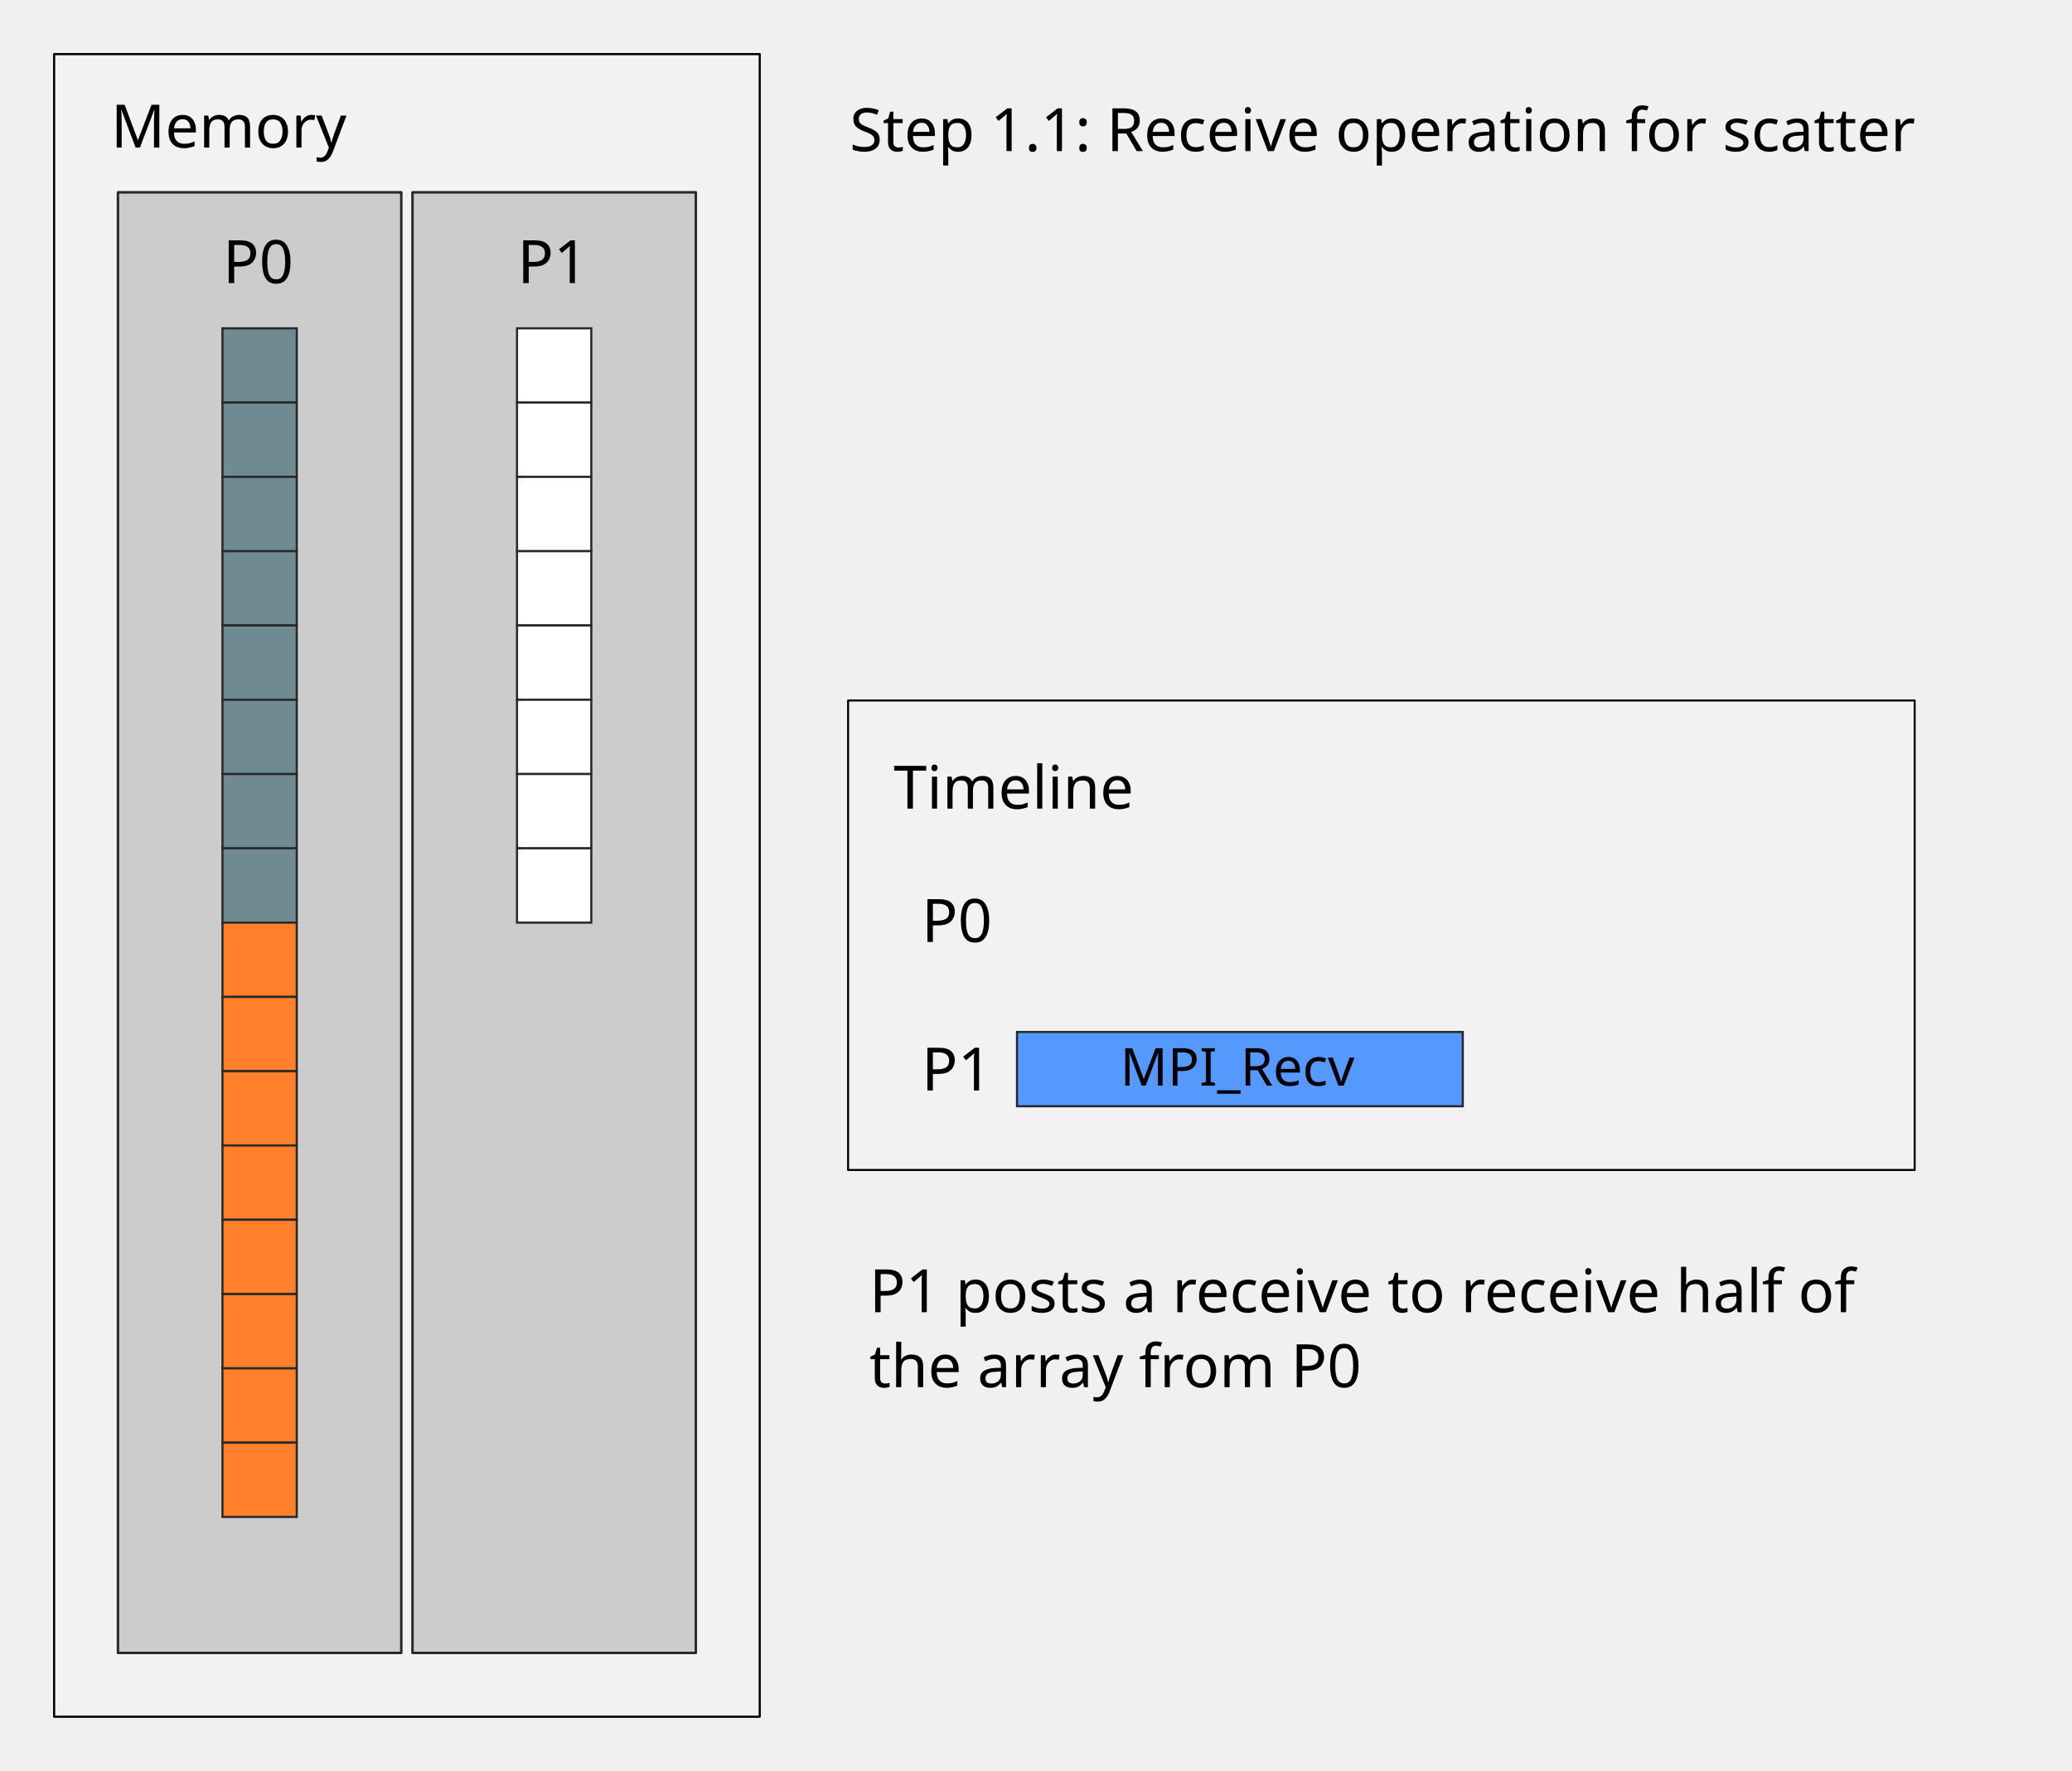
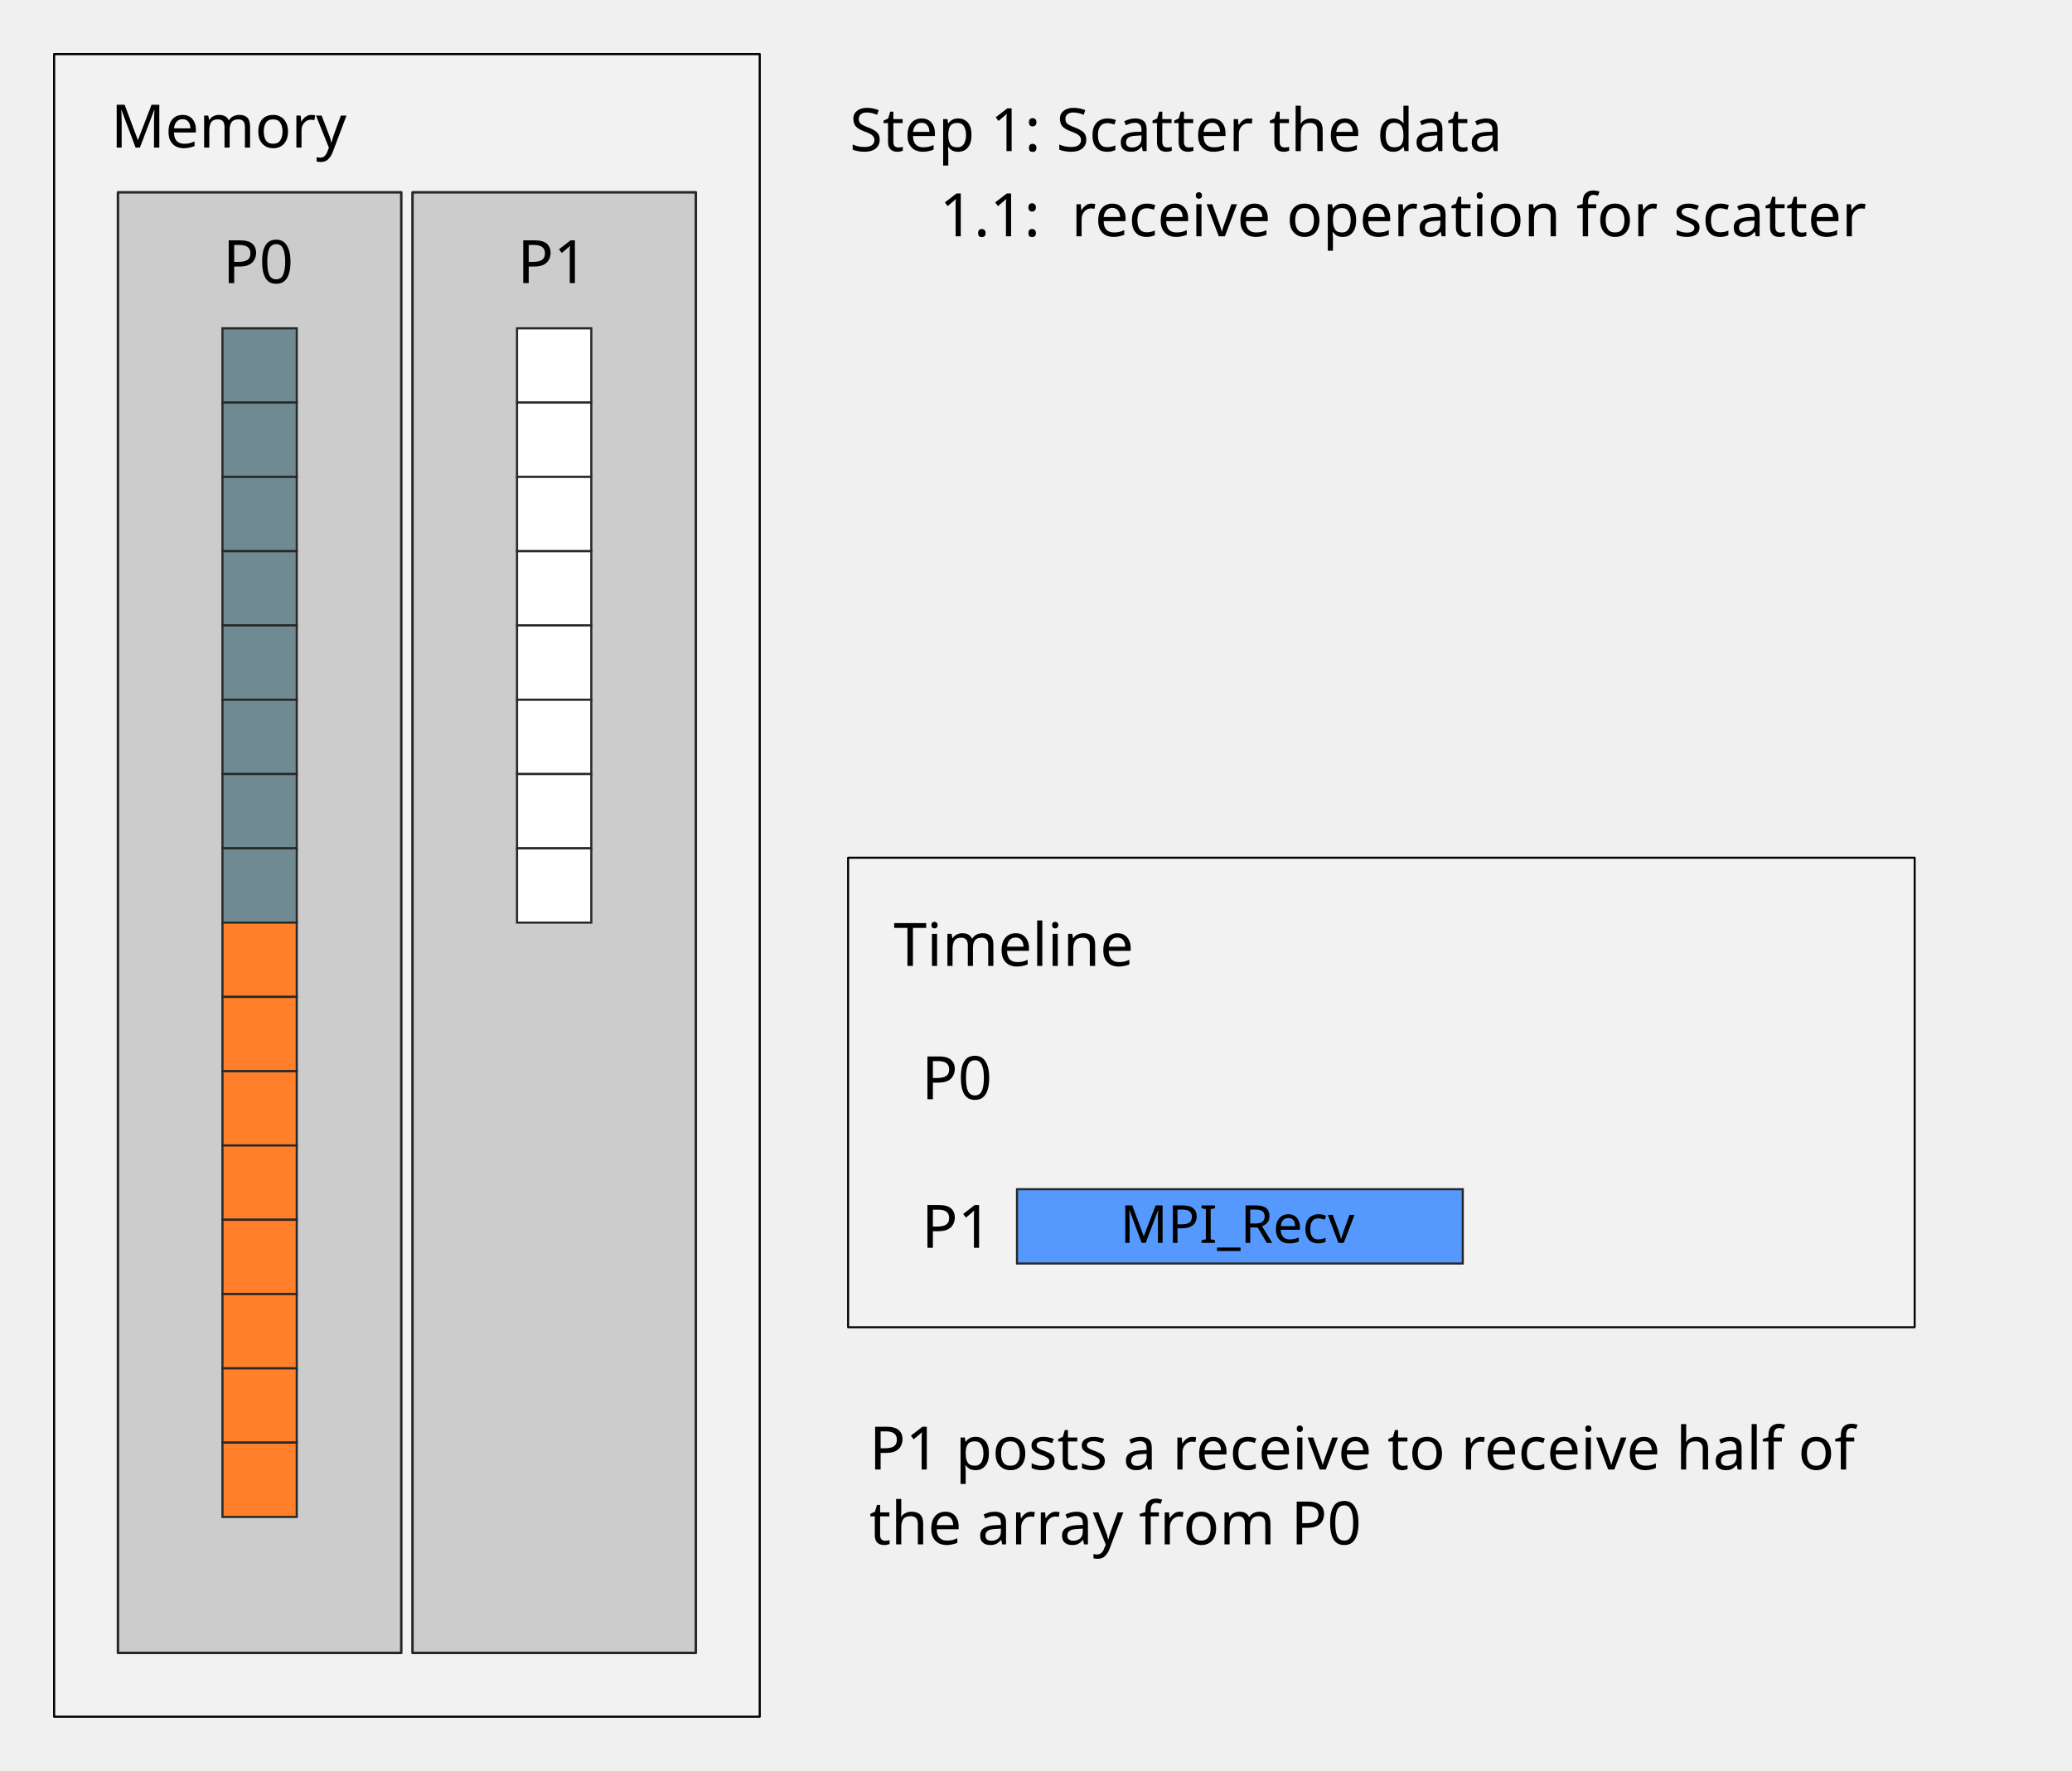
<svg xmlns="http://www.w3.org/2000/svg" width="195.221mm" height="166.861mm" viewBox="0 0 195.221 166.861" version="1.1" id="svg8">
  <defs id="defs2">
    <marker orient="auto" refY="0" refX="0" id="Arrow1Mend" style="overflow:visible">
      <path id="path899" d="M 0,0 5,-5 -12.5,0 5,5 Z" style="fill:#3f4db6;fill-opacity:1;fill-rule:evenodd;stroke:#3f4db6;stroke-width:1pt;stroke-opacity:1" transform="matrix(-0.4,0,0,-0.4,-4,0)" />
    </marker>
    <marker style="overflow:visible" id="marker4924" refX="0" refY="0" orient="auto">
      <path transform="scale(-0.6)" d="M 8.719,4.034 -2.207,0.016 8.719,-4.002 c -1.745,2.372 -1.735,5.617 -6e-7,8.035 z" style="fill:#3f4db6;fill-opacity:1;fill-rule:evenodd;stroke:#3f4db6;stroke-width:0.625;stroke-linejoin:round;stroke-opacity:1" id="path4922" />
    </marker>
    <marker style="overflow:visible" id="marker4872" refX="0" refY="0" orient="auto">
      <path transform="scale(-0.6)" d="M 8.719,4.034 -2.207,0.016 8.719,-4.002 c -1.745,2.372 -1.735,5.617 -6e-7,8.035 z" style="fill:#3f4db6;fill-opacity:1;fill-rule:evenodd;stroke:#3f4db6;stroke-width:0.625;stroke-linejoin:round;stroke-opacity:1" id="path4870" />
    </marker>
    <marker style="overflow:visible" id="marker4766" refX="0" refY="0" orient="auto">
      <path transform="scale(-0.6)" d="M 8.719,4.034 -2.207,0.016 8.719,-4.002 c -1.745,2.372 -1.735,5.617 -6e-7,8.035 z" style="fill:#3f4db6;fill-opacity:1;fill-rule:evenodd;stroke:#3f4db6;stroke-width:0.625;stroke-linejoin:round;stroke-opacity:1" id="path4764" />
    </marker>
    <marker orient="auto" refY="0" refX="0" id="Arrow2Mend-2" style="overflow:visible">
      <path id="path917-0" style="fill:#ffd42a;fill-opacity:1;fill-rule:evenodd;stroke:#000000;stroke-width:0.625;stroke-linejoin:round;stroke-opacity:1" d="M 8.719,4.034 -2.207,0.016 8.719,-4.002 c -1.745,2.372 -1.735,5.617 -6e-7,8.035 z" transform="scale(-0.6)" />
    </marker>
    <marker orient="auto" refY="0" refX="0" id="Arrow2Mend-9" style="overflow:visible">
      <path id="path917-7" style="fill:#ffd42a;fill-opacity:1;fill-rule:evenodd;stroke:#000000;stroke-width:0.625;stroke-linejoin:round;stroke-opacity:1" d="M 8.719,4.034 -2.207,0.016 8.719,-4.002 c -1.745,2.372 -1.735,5.617 -6e-7,8.035 z" transform="scale(-0.6)" />
    </marker>
    <marker orient="auto" refY="0" refX="0" id="Arrow2Mend-9-1" style="overflow:visible">
      <path id="path917-7-6" style="fill:#ff7f2a;fill-opacity:1;fill-rule:evenodd;stroke:#000000;stroke-width:0.625;stroke-linejoin:round;stroke-opacity:1" d="M 8.719,4.034 -2.207,0.016 8.719,-4.002 c -1.745,2.372 -1.735,5.617 -6e-7,8.035 z" transform="scale(-0.6)" />
    </marker>
  </defs>
  <g id="layer1" transform="translate(9.174208,-176.1741)">
-     <rect style="fill:#f2f2f2;fill-opacity:1;stroke:#000000;stroke-width:0.19;stroke-linejoin:round;stroke-miterlimit:4;stroke-dasharray:none;stroke-dashoffset:0;stroke-opacity:1" id="rect304-7" width="100.49" height="44.241" x="70.733" y="242.176" />
-     <text xml:space="preserve" style="font-style:normal;font-variant:normal;font-weight:normal;font-stretch:normal;font-size:5.644px;line-height:1.25;font-family:'Noto Sans';-inkscape-font-specification:'Noto Sans, Normal';font-variant-ligatures:normal;font-variant-caps:normal;font-variant-numeric:normal;text-align:start;letter-spacing:0px;word-spacing:0px;writing-mode:lr-tb;text-anchor:start;fill:#000000;fill-opacity:1;stroke:none;stroke-width:0.265" x="75.011" y="252.37" id="text1400">
-       <tspan id="tspan1398" x="75.011" y="252.37" style="stroke-width:0.265">Timeline</tspan>
-     </text>
-     <text xml:space="preserve" style="font-style:normal;font-variant:normal;font-weight:normal;font-stretch:normal;font-size:5.644px;line-height:1.25;font-family:'Noto Sans';-inkscape-font-specification:'Noto Sans, Normal';font-variant-ligatures:normal;font-variant-caps:normal;font-variant-numeric:normal;text-align:start;letter-spacing:0px;word-spacing:0px;writing-mode:lr-tb;text-anchor:start;fill:#000000;fill-opacity:1;stroke:none;stroke-width:0.265" x="77.661" y="264.931" id="text1143-2">
-       <tspan id="tspan1141-0" x="77.661" y="264.931" style="stroke-width:0.265">P0</tspan>
-     </text>
-     <text xml:space="preserve" style="font-style:normal;font-variant:normal;font-weight:normal;font-stretch:normal;font-size:5.644px;line-height:1.25;font-family:'Noto Sans';-inkscape-font-specification:'Noto Sans, Normal';font-variant-ligatures:normal;font-variant-caps:normal;font-variant-numeric:normal;text-align:start;letter-spacing:0px;word-spacing:0px;writing-mode:lr-tb;text-anchor:start;fill:#000000;fill-opacity:1;stroke:none;stroke-width:0.265" x="77.661" y="278.931" id="text1143-2-1">
-       <tspan id="tspan1141-0-1" x="77.661" y="278.931" style="stroke-width:0.265">P1</tspan>
-     </text>
-     <g id="g1859" transform="translate(0,1.5875)">
-       <rect y="271.825" x="86.647" height="7" width="42" id="rect10-1-6" style="fill:#5599ff;fill-opacity:1;stroke:#282828;stroke-width:0.2;stroke-miterlimit:4;stroke-dasharray:none;stroke-dashoffset:0;stroke-opacity:1" />
-       <text id="text1342-2" y="276.883" x="96.362" style="font-style:normal;font-variant:normal;font-weight:normal;font-stretch:normal;font-size:5.644px;line-height:1.25;font-family:'Noto Sans';-inkscape-font-specification:'Noto Sans, Normal';font-variant-ligatures:normal;font-variant-caps:normal;font-variant-numeric:normal;text-align:start;letter-spacing:0px;word-spacing:0px;writing-mode:lr-tb;text-anchor:start;fill:#000000;fill-opacity:1;stroke:none;stroke-width:0.265" xml:space="preserve">
-         <tspan style="font-size:4.939px;stroke-width:0.265" y="276.883" x="96.362" id="tspan1340-4">MPI_Recv</tspan>
+     <g id="g2741">
+       <rect y="256.993" x="70.733" height="44.241" width="100.49" id="rect304-7" style="fill:#f2f2f2;fill-opacity:1;stroke:#000000;stroke-width:0.19;stroke-linejoin:round;stroke-miterlimit:4;stroke-dasharray:none;stroke-dashoffset:0;stroke-opacity:1" />
+       <text id="text1400" y="267.186" x="75.011" style="font-style:normal;font-variant:normal;font-weight:normal;font-stretch:normal;font-size:5.644px;line-height:1.25;font-family:'Noto Sans';-inkscape-font-specification:'Noto Sans, Normal';font-variant-ligatures:normal;font-variant-caps:normal;font-variant-numeric:normal;text-align:start;letter-spacing:0px;word-spacing:0px;writing-mode:lr-tb;text-anchor:start;fill:#000000;fill-opacity:1;stroke:none;stroke-width:0.265" xml:space="preserve">
+         <tspan style="stroke-width:0.265" y="267.186" x="75.011" id="tspan1398">Timeline</tspan>
+       </text>
+       <text id="text1143-2" y="279.748" x="77.661" style="font-style:normal;font-variant:normal;font-weight:normal;font-stretch:normal;font-size:5.644px;line-height:1.25;font-family:'Noto Sans';-inkscape-font-specification:'Noto Sans, Normal';font-variant-ligatures:normal;font-variant-caps:normal;font-variant-numeric:normal;text-align:start;letter-spacing:0px;word-spacing:0px;writing-mode:lr-tb;text-anchor:start;fill:#000000;fill-opacity:1;stroke:none;stroke-width:0.265" xml:space="preserve">
+         <tspan style="stroke-width:0.265" y="279.748" x="77.661" id="tspan1141-0">P0</tspan>
+       </text>
+       <text id="text1143-2-1" y="293.748" x="77.661" style="font-style:normal;font-variant:normal;font-weight:normal;font-stretch:normal;font-size:5.644px;line-height:1.25;font-family:'Noto Sans';-inkscape-font-specification:'Noto Sans, Normal';font-variant-ligatures:normal;font-variant-caps:normal;font-variant-numeric:normal;text-align:start;letter-spacing:0px;word-spacing:0px;writing-mode:lr-tb;text-anchor:start;fill:#000000;fill-opacity:1;stroke:none;stroke-width:0.265" xml:space="preserve">
+         <tspan style="stroke-width:0.265" y="293.748" x="77.661" id="tspan1141-0-1">P1</tspan>
+       </text>
+       <g transform="translate(0,16.40417)" id="g1859">
+         <rect style="fill:#5599ff;fill-opacity:1;stroke:#282828;stroke-width:0.2;stroke-miterlimit:4;stroke-dasharray:none;stroke-dashoffset:0;stroke-opacity:1" id="rect10-1-6" width="42" height="7" x="86.647" y="271.825" />
+         <text xml:space="preserve" style="font-style:normal;font-variant:normal;font-weight:normal;font-stretch:normal;font-size:5.644px;line-height:1.25;font-family:'Noto Sans';-inkscape-font-specification:'Noto Sans, Normal';font-variant-ligatures:normal;font-variant-caps:normal;font-variant-numeric:normal;text-align:start;letter-spacing:0px;word-spacing:0px;writing-mode:lr-tb;text-anchor:start;fill:#000000;fill-opacity:1;stroke:none;stroke-width:0.265" x="96.362" y="276.883" id="text1342-2">
+           <tspan id="tspan1340-4" x="96.362" y="276.883" style="font-size:4.939px;stroke-width:0.265">MPI_Recv</tspan>
+         </text>
+       </g>
+     </g>
+     <g id="g2728">
+       <rect y="181.274" x="-4.074" height="156.661" width="66.481" id="rect304" style="fill:#f2f2f2;fill-opacity:1;stroke:#000000;stroke-width:0.2;stroke-linejoin:round;stroke-miterlimit:4;stroke-dasharray:none;stroke-dashoffset:0;stroke-opacity:1" />
+       <rect y="194.296" x="29.691" height="137.626" width="26.694" id="rect1105-8" style="fill:#cccccc;fill-opacity:1;stroke:#282828;stroke-width:0.235;stroke-linejoin:round;stroke-miterlimit:4;stroke-dasharray:none;stroke-dashoffset:0;stroke-opacity:1" />
+       <rect y="194.296" x="1.939" height="137.626" width="26.694" id="rect1105" style="fill:#cccccc;fill-opacity:1;stroke:#282828;stroke-width:0.235;stroke-linejoin:round;stroke-miterlimit:4;stroke-dasharray:none;stroke-dashoffset:0;stroke-opacity:1" />
+       <g id="g1674">
+         <rect style="fill:#ffffff;fill-opacity:1;stroke:#282828;stroke-width:0.2;stroke-miterlimit:4;stroke-dasharray:none;stroke-dashoffset:0;stroke-opacity:1" id="rect10" width="7" height="7" x="39.538" y="207.109" />
+         <rect style="fill:#ffffff;fill-opacity:1;stroke:#282828;stroke-width:0.2;stroke-miterlimit:4;stroke-dasharray:none;stroke-dashoffset:0;stroke-opacity:1" id="rect10-9" width="7" height="7" x="39.538" y="214.109" />
+         <rect style="fill:#ffffff;fill-opacity:1;stroke:#282828;stroke-width:0.2;stroke-miterlimit:4;stroke-dasharray:none;stroke-dashoffset:0;stroke-opacity:1" id="rect10-4" width="7" height="7" x="39.538" y="221.109" />
+         <rect style="fill:#ffffff;fill-opacity:1;stroke:#282828;stroke-width:0.2;stroke-miterlimit:4;stroke-dasharray:none;stroke-dashoffset:0;stroke-opacity:1" id="rect10-6" width="7" height="7" x="39.538" y="228.109" />
+         <rect style="fill:#ffffff;fill-opacity:1;stroke:#282828;stroke-width:0.2;stroke-miterlimit:4;stroke-dasharray:none;stroke-dashoffset:0;stroke-opacity:1" id="rect10-9-9" width="7" height="7" x="39.538" y="235.109" />
+         <rect style="fill:#ffffff;fill-opacity:1;stroke:#282828;stroke-width:0.2;stroke-miterlimit:4;stroke-dasharray:none;stroke-dashoffset:0;stroke-opacity:1" id="rect10-4-2" width="7" height="7" x="39.538" y="242.109" />
+         <rect style="fill:#ffffff;fill-opacity:1;stroke:#282828;stroke-width:0.2;stroke-miterlimit:4;stroke-dasharray:none;stroke-dashoffset:0;stroke-opacity:1" id="rect10-71" width="7" height="7" x="39.538" y="249.109" />
+         <rect style="fill:#ffffff;fill-opacity:1;stroke:#282828;stroke-width:0.2;stroke-miterlimit:4;stroke-dasharray:none;stroke-dashoffset:0;stroke-opacity:1" id="rect10-9-2" width="7" height="7" x="39.538" y="256.109" />
+       </g>
+       <g id="g1328">
+         <rect style="fill:#6f8a91;fill-opacity:1;stroke:#282828;stroke-width:0.2;stroke-miterlimit:4;stroke-dasharray:none;stroke-dashoffset:0;stroke-opacity:1" id="rect10-7" width="7" height="7" x="11.786" y="207.109" />
+         <rect style="fill:#6f8a91;fill-opacity:1;stroke:#282828;stroke-width:0.2;stroke-miterlimit:4;stroke-dasharray:none;stroke-dashoffset:0;stroke-opacity:1" id="rect10-7-6" width="7" height="7" x="11.786" y="214.109" />
+         <rect style="fill:#6f8a91;fill-opacity:1;stroke:#282828;stroke-width:0.2;stroke-miterlimit:4;stroke-dasharray:none;stroke-dashoffset:0;stroke-opacity:1" id="rect10-7-3" width="7" height="7" x="11.786" y="221.109" />
+         <rect style="fill:#6f8a91;fill-opacity:1;stroke:#282828;stroke-width:0.2;stroke-miterlimit:4;stroke-dasharray:none;stroke-dashoffset:0;stroke-opacity:1" id="rect10-7-1" width="7" height="7" x="11.786" y="228.109" />
+         <rect style="fill:#6f8a91;fill-opacity:1;stroke:#282828;stroke-width:0.2;stroke-miterlimit:4;stroke-dasharray:none;stroke-dashoffset:0;stroke-opacity:1" id="rect10-7-6-9" width="7" height="7" x="11.786" y="235.109" />
+         <rect style="fill:#6f8a91;fill-opacity:1;stroke:#282828;stroke-width:0.2;stroke-miterlimit:4;stroke-dasharray:none;stroke-dashoffset:0;stroke-opacity:1" id="rect10-7-3-7" width="7" height="7" x="11.786" y="242.109" />
+         <rect style="fill:#6f8a91;fill-opacity:1;stroke:#282828;stroke-width:0.2;stroke-miterlimit:4;stroke-dasharray:none;stroke-dashoffset:0;stroke-opacity:1" id="rect10-7-5" width="7" height="7" x="11.786" y="249.109" />
+         <rect style="fill:#6f8a91;fill-opacity:1;stroke:#282828;stroke-width:0.2;stroke-miterlimit:4;stroke-dasharray:none;stroke-dashoffset:0;stroke-opacity:1" id="rect10-7-6-2" width="7" height="7" x="11.786" y="256.109" />
+       </g>
+       <g id="g1338">
+         <rect style="fill:#ff7f2a;fill-opacity:1;stroke:#282828;stroke-width:0.2;stroke-miterlimit:4;stroke-dasharray:none;stroke-dashoffset:0;stroke-opacity:1" id="rect10-7-3-70" width="7" height="7" x="11.786" y="263.109" />
+         <rect style="fill:#ff7f2a;fill-opacity:1;stroke:#282828;stroke-width:0.2;stroke-miterlimit:4;stroke-dasharray:none;stroke-dashoffset:0;stroke-opacity:1" id="rect10-7-1-4" width="7" height="7" x="11.786" y="270.109" />
+         <rect style="fill:#ff7f2a;fill-opacity:1;stroke:#282828;stroke-width:0.2;stroke-miterlimit:4;stroke-dasharray:none;stroke-dashoffset:0;stroke-opacity:1" id="rect10-7-6-9-1" width="7" height="7" x="11.786" y="277.109" />
+         <rect style="fill:#ff7f2a;fill-opacity:1;stroke:#282828;stroke-width:0.2;stroke-miterlimit:4;stroke-dasharray:none;stroke-dashoffset:0;stroke-opacity:1" id="rect10-7-3-7-1" width="7" height="7" x="11.786" y="284.109" />
+         <rect style="fill:#ff7f2a;fill-opacity:1;stroke:#282828;stroke-width:0.2;stroke-miterlimit:4;stroke-dasharray:none;stroke-dashoffset:0;stroke-opacity:1" id="rect10-7-37" width="7" height="7" x="11.786" y="291.109" />
+         <rect style="fill:#ff7f2a;fill-opacity:1;stroke:#282828;stroke-width:0.2;stroke-miterlimit:4;stroke-dasharray:none;stroke-dashoffset:0;stroke-opacity:1" id="rect10-7-6-7" width="7" height="7" x="11.786" y="298.109" />
+         <rect style="fill:#ff7f2a;fill-opacity:1;stroke:#282828;stroke-width:0.2;stroke-miterlimit:4;stroke-dasharray:none;stroke-dashoffset:0;stroke-opacity:1" id="rect10-7-3-3" width="7" height="7" x="11.786" y="305.109" />
+         <rect style="fill:#ff7f2a;fill-opacity:1;stroke:#282828;stroke-width:0.2;stroke-miterlimit:4;stroke-dasharray:none;stroke-dashoffset:0;stroke-opacity:1" id="rect10-7-1-5" width="7" height="7" x="11.786" y="312.109" />
+       </g>
+       <text id="text1143" y="202.848" x="11.827" style="font-style:normal;font-variant:normal;font-weight:normal;font-stretch:normal;font-size:5.644px;line-height:1.25;font-family:'Noto Sans';-inkscape-font-specification:'Noto Sans, Normal';font-variant-ligatures:normal;font-variant-caps:normal;font-variant-numeric:normal;text-align:start;letter-spacing:0px;word-spacing:0px;writing-mode:lr-tb;text-anchor:start;fill:#000000;fill-opacity:1;stroke:none;stroke-width:0.265" xml:space="preserve">
+         <tspan style="stroke-width:0.265" y="202.848" x="11.827" id="tspan1141">P0</tspan>
+       </text>
+       <text id="text1143-8" y="202.848" x="39.579" style="font-style:normal;font-variant:normal;font-weight:normal;font-stretch:normal;font-size:5.644px;line-height:1.25;font-family:'Noto Sans';-inkscape-font-specification:'Noto Sans, Normal';font-variant-ligatures:normal;font-variant-caps:normal;font-variant-numeric:normal;text-align:start;letter-spacing:0px;word-spacing:0px;writing-mode:lr-tb;text-anchor:start;fill:#000000;fill-opacity:1;stroke:none;stroke-width:0.265" xml:space="preserve">
+         <tspan style="stroke-width:0.265" y="202.848" x="39.579" id="tspan1141-9">P1</tspan>
+       </text>
+       <text id="text1268" y="190.08" x="1.273" style="font-style:normal;font-variant:normal;font-weight:normal;font-stretch:normal;font-size:5.644px;line-height:1.25;font-family:'Noto Sans';-inkscape-font-specification:'Noto Sans, Normal';font-variant-ligatures:normal;font-variant-caps:normal;font-variant-numeric:normal;text-align:start;letter-spacing:0px;word-spacing:0px;writing-mode:lr-tb;text-anchor:start;fill:#000000;fill-opacity:1;stroke:none;stroke-width:0.265" xml:space="preserve">
+         <tspan style="stroke-width:0.265" y="190.08" x="1.273" id="tspan1266">Memory</tspan>
      </text>
    </g>
-     <rect style="fill:#f2f2f2;fill-opacity:1;stroke:#000000;stroke-width:0.2;stroke-linejoin:round;stroke-miterlimit:4;stroke-dasharray:none;stroke-dashoffset:0;stroke-opacity:1" id="rect304" width="66.481" height="156.661" x="-4.074" y="181.274" />
-     <rect style="fill:#cccccc;fill-opacity:1;stroke:#282828;stroke-width:0.235;stroke-linejoin:round;stroke-miterlimit:4;stroke-dasharray:none;stroke-dashoffset:0;stroke-opacity:1" id="rect1105-8" width="26.694" height="137.626" x="29.691" y="194.296" />
-     <rect style="fill:#cccccc;fill-opacity:1;stroke:#282828;stroke-width:0.235;stroke-linejoin:round;stroke-miterlimit:4;stroke-dasharray:none;stroke-dashoffset:0;stroke-opacity:1" id="rect1105" width="26.694" height="137.626" x="1.939" y="194.296" />
-     <g id="g18672">
-       <rect y="207.109" x="39.538" height="7" width="7" id="rect10" style="fill:#ffffff;fill-opacity:1;stroke:#282828;stroke-width:0.2;stroke-miterlimit:4;stroke-dasharray:none;stroke-dashoffset:0;stroke-opacity:1" />
-       <rect y="214.109" x="39.538" height="7" width="7" id="rect10-9" style="fill:#ffffff;fill-opacity:1;stroke:#282828;stroke-width:0.2;stroke-miterlimit:4;stroke-dasharray:none;stroke-dashoffset:0;stroke-opacity:1" />
-       <rect y="221.109" x="39.538" height="7" width="7" id="rect10-4" style="fill:#ffffff;fill-opacity:1;stroke:#282828;stroke-width:0.2;stroke-miterlimit:4;stroke-dasharray:none;stroke-dashoffset:0;stroke-opacity:1" />
-       <rect y="228.109" x="39.538" height="7" width="7" id="rect10-6" style="fill:#ffffff;fill-opacity:1;stroke:#282828;stroke-width:0.2;stroke-miterlimit:4;stroke-dasharray:none;stroke-dashoffset:0;stroke-opacity:1" />
-       <rect y="235.109" x="39.538" height="7" width="7" id="rect10-9-9" style="fill:#ffffff;fill-opacity:1;stroke:#282828;stroke-width:0.2;stroke-miterlimit:4;stroke-dasharray:none;stroke-dashoffset:0;stroke-opacity:1" />
-       <rect y="242.109" x="39.538" height="7" width="7" id="rect10-4-2" style="fill:#ffffff;fill-opacity:1;stroke:#282828;stroke-width:0.2;stroke-miterlimit:4;stroke-dasharray:none;stroke-dashoffset:0;stroke-opacity:1" />
-       <rect y="249.109" x="39.538" height="7" width="7" id="rect10-71" style="fill:#ffffff;fill-opacity:1;stroke:#282828;stroke-width:0.2;stroke-miterlimit:4;stroke-dasharray:none;stroke-dashoffset:0;stroke-opacity:1" />
-       <rect y="256.109" x="39.538" height="7" width="7" id="rect10-9-2" style="fill:#ffffff;fill-opacity:1;stroke:#282828;stroke-width:0.2;stroke-miterlimit:4;stroke-dasharray:none;stroke-dashoffset:0;stroke-opacity:1" />
-     </g>
-     <g id="g1328">
-       <rect y="207.109" x="11.786" height="7" width="7" id="rect10-7" style="fill:#6f8a91;fill-opacity:1;stroke:#282828;stroke-width:0.2;stroke-miterlimit:4;stroke-dasharray:none;stroke-dashoffset:0;stroke-opacity:1" />
-       <rect y="214.109" x="11.786" height="7" width="7" id="rect10-7-6" style="fill:#6f8a91;fill-opacity:1;stroke:#282828;stroke-width:0.2;stroke-miterlimit:4;stroke-dasharray:none;stroke-dashoffset:0;stroke-opacity:1" />
-       <rect y="221.109" x="11.786" height="7" width="7" id="rect10-7-3" style="fill:#6f8a91;fill-opacity:1;stroke:#282828;stroke-width:0.2;stroke-miterlimit:4;stroke-dasharray:none;stroke-dashoffset:0;stroke-opacity:1" />
-       <rect y="228.109" x="11.786" height="7" width="7" id="rect10-7-1" style="fill:#6f8a91;fill-opacity:1;stroke:#282828;stroke-width:0.2;stroke-miterlimit:4;stroke-dasharray:none;stroke-dashoffset:0;stroke-opacity:1" />
-       <rect y="235.109" x="11.786" height="7" width="7" id="rect10-7-6-9" style="fill:#6f8a91;fill-opacity:1;stroke:#282828;stroke-width:0.2;stroke-miterlimit:4;stroke-dasharray:none;stroke-dashoffset:0;stroke-opacity:1" />
-       <rect y="242.109" x="11.786" height="7" width="7" id="rect10-7-3-7" style="fill:#6f8a91;fill-opacity:1;stroke:#282828;stroke-width:0.2;stroke-miterlimit:4;stroke-dasharray:none;stroke-dashoffset:0;stroke-opacity:1" />
-       <rect y="249.109" x="11.786" height="7" width="7" id="rect10-7-5" style="fill:#6f8a91;fill-opacity:1;stroke:#282828;stroke-width:0.2;stroke-miterlimit:4;stroke-dasharray:none;stroke-dashoffset:0;stroke-opacity:1" />
-       <rect y="256.109" x="11.786" height="7" width="7" id="rect10-7-6-2" style="fill:#6f8a91;fill-opacity:1;stroke:#282828;stroke-width:0.2;stroke-miterlimit:4;stroke-dasharray:none;stroke-dashoffset:0;stroke-opacity:1" />
-     </g>
-     <g id="g1338">
-       <rect y="263.109" x="11.786" height="7" width="7" id="rect10-7-3-70" style="fill:#ff7f2a;fill-opacity:1;stroke:#282828;stroke-width:0.2;stroke-miterlimit:4;stroke-dasharray:none;stroke-dashoffset:0;stroke-opacity:1" />
-       <rect y="270.109" x="11.786" height="7" width="7" id="rect10-7-1-4" style="fill:#ff7f2a;fill-opacity:1;stroke:#282828;stroke-width:0.2;stroke-miterlimit:4;stroke-dasharray:none;stroke-dashoffset:0;stroke-opacity:1" />
-       <rect y="277.109" x="11.786" height="7" width="7" id="rect10-7-6-9-1" style="fill:#ff7f2a;fill-opacity:1;stroke:#282828;stroke-width:0.2;stroke-miterlimit:4;stroke-dasharray:none;stroke-dashoffset:0;stroke-opacity:1" />
-       <rect y="284.109" x="11.786" height="7" width="7" id="rect10-7-3-7-1" style="fill:#ff7f2a;fill-opacity:1;stroke:#282828;stroke-width:0.2;stroke-miterlimit:4;stroke-dasharray:none;stroke-dashoffset:0;stroke-opacity:1" />
-       <rect y="291.109" x="11.786" height="7" width="7" id="rect10-7-37" style="fill:#ff7f2a;fill-opacity:1;stroke:#282828;stroke-width:0.2;stroke-miterlimit:4;stroke-dasharray:none;stroke-dashoffset:0;stroke-opacity:1" />
-       <rect y="298.109" x="11.786" height="7" width="7" id="rect10-7-6-7" style="fill:#ff7f2a;fill-opacity:1;stroke:#282828;stroke-width:0.2;stroke-miterlimit:4;stroke-dasharray:none;stroke-dashoffset:0;stroke-opacity:1" />
-       <rect y="305.109" x="11.786" height="7" width="7" id="rect10-7-3-3" style="fill:#ff7f2a;fill-opacity:1;stroke:#282828;stroke-width:0.2;stroke-miterlimit:4;stroke-dasharray:none;stroke-dashoffset:0;stroke-opacity:1" />
-       <rect y="312.109" x="11.786" height="7" width="7" id="rect10-7-1-5" style="fill:#ff7f2a;fill-opacity:1;stroke:#282828;stroke-width:0.2;stroke-miterlimit:4;stroke-dasharray:none;stroke-dashoffset:0;stroke-opacity:1" />
-     </g>
-     <text xml:space="preserve" style="font-style:normal;font-variant:normal;font-weight:normal;font-stretch:normal;font-size:5.644px;line-height:1.25;font-family:'Noto Sans';-inkscape-font-specification:'Noto Sans, Normal';font-variant-ligatures:normal;font-variant-caps:normal;font-variant-numeric:normal;text-align:start;letter-spacing:0px;word-spacing:0px;writing-mode:lr-tb;text-anchor:start;fill:#000000;fill-opacity:1;stroke:none;stroke-width:0.265" x="11.827" y="202.848" id="text1143">
-       <tspan id="tspan1141" x="11.827" y="202.848" style="stroke-width:0.265">P0</tspan>
+     <text xml:space="preserve" style="font-style:normal;font-variant:normal;font-weight:normal;font-stretch:normal;font-size:5.644px;line-height:1.25;font-family:'Noto Sans';-inkscape-font-specification:'Noto Sans, Normal';font-variant-ligatures:normal;font-variant-caps:normal;font-variant-numeric:normal;text-align:start;letter-spacing:0px;word-spacing:0px;writing-mode:lr-tb;text-anchor:start;fill:#000000;fill-opacity:1;stroke:none;stroke-width:0.265" x="70.881" y="190.414" id="text1645">
+       <tspan id="tspan1643" x="70.881" y="190.414" style="stroke-width:0.265">Step 1: Scatter the data</tspan>
    </text>
-     <text xml:space="preserve" style="font-style:normal;font-variant:normal;font-weight:normal;font-stretch:normal;font-size:5.644px;line-height:1.25;font-family:'Noto Sans';-inkscape-font-specification:'Noto Sans, Normal';font-variant-ligatures:normal;font-variant-caps:normal;font-variant-numeric:normal;text-align:start;letter-spacing:0px;word-spacing:0px;writing-mode:lr-tb;text-anchor:start;fill:#000000;fill-opacity:1;stroke:none;stroke-width:0.265" x="39.579" y="202.848" id="text1143-8">
-       <tspan id="tspan1141-9" x="39.579" y="202.848" style="stroke-width:0.265">P1</tspan>
+     <text xml:space="preserve" style="font-style:normal;font-variant:normal;font-weight:normal;font-stretch:normal;font-size:5.644px;line-height:1.25;font-family:'Noto Sans';-inkscape-font-specification:'Noto Sans, Normal';font-variant-ligatures:normal;font-variant-caps:normal;font-variant-numeric:normal;text-align:start;letter-spacing:0px;word-spacing:0px;writing-mode:lr-tb;text-anchor:start;fill:#000000;fill-opacity:1;stroke:none;stroke-width:0.265" x="72.736" y="314.64" id="text1709">
+       <tspan id="tspan1707" x="72.736" y="314.64" style="stroke-width:0.265">P1 posts a receive to receive half of</tspan>
+       <tspan x="72.736" y="321.696" style="stroke-width:0.265" id="tspan1676">the array from P0</tspan>
    </text>
-     <text xml:space="preserve" style="font-style:normal;font-variant:normal;font-weight:normal;font-stretch:normal;font-size:5.644px;line-height:1.25;font-family:'Noto Sans';-inkscape-font-specification:'Noto Sans, Normal';font-variant-ligatures:normal;font-variant-caps:normal;font-variant-numeric:normal;text-align:start;letter-spacing:0px;word-spacing:0px;writing-mode:lr-tb;text-anchor:start;fill:#000000;fill-opacity:1;stroke:none;stroke-width:0.265" x="1.273" y="190.08" id="text1268">
-       <tspan id="tspan1266" x="1.273" y="190.08" style="stroke-width:0.265">Memory</tspan>
-     </text>
-     <text xml:space="preserve" style="font-style:normal;font-variant:normal;font-weight:normal;font-stretch:normal;font-size:5.644px;line-height:1.25;font-family:'Noto Sans';-inkscape-font-specification:'Noto Sans, Normal';font-variant-ligatures:normal;font-variant-caps:normal;font-variant-numeric:normal;text-align:start;letter-spacing:0px;word-spacing:0px;writing-mode:lr-tb;text-anchor:start;fill:#000000;fill-opacity:1;stroke:none;stroke-width:0.265" x="70.881" y="190.414" id="text1645">
-       <tspan id="tspan1643" x="70.881" y="190.414" style="stroke-width:0.265">Step 1.1: Receive operation for scatter</tspan>
-     </text>
-     <text xml:space="preserve" style="font-style:normal;font-variant:normal;font-weight:normal;font-stretch:normal;font-size:5.644px;line-height:1.25;font-family:'Noto Sans';-inkscape-font-specification:'Noto Sans, Normal';font-variant-ligatures:normal;font-variant-caps:normal;font-variant-numeric:normal;text-align:start;letter-spacing:0px;word-spacing:0px;writing-mode:lr-tb;text-anchor:start;fill:#000000;fill-opacity:1;stroke:none;stroke-width:0.265" x="72.736" y="299.823" id="text1709">
-       <tspan id="tspan1707" x="72.736" y="299.823" style="stroke-width:0.265">P1 posts a receive to receive half of</tspan>
-       <tspan x="72.736" y="306.879" style="stroke-width:0.265" id="tspan18674">the array from P0</tspan>
+     <text xml:space="preserve" style="font-style:normal;font-variant:normal;font-weight:normal;font-stretch:normal;font-size:5.644px;line-height:1.25;font-family:'Noto Sans';-inkscape-font-specification:'Noto Sans, Normal';font-variant-ligatures:normal;font-variant-caps:normal;font-variant-numeric:normal;text-align:start;letter-spacing:0px;word-spacing:0px;writing-mode:lr-tb;text-anchor:start;fill:#000000;fill-opacity:1;stroke:none;stroke-width:0.265" x="79.347" y="198.439" id="text1645-7">
+       <tspan id="tspan1643-82" x="79.347" y="198.439" style="stroke-width:0.265">1.1:  receive operation for scatter</tspan>
    </text>
  </g>
</svg>
